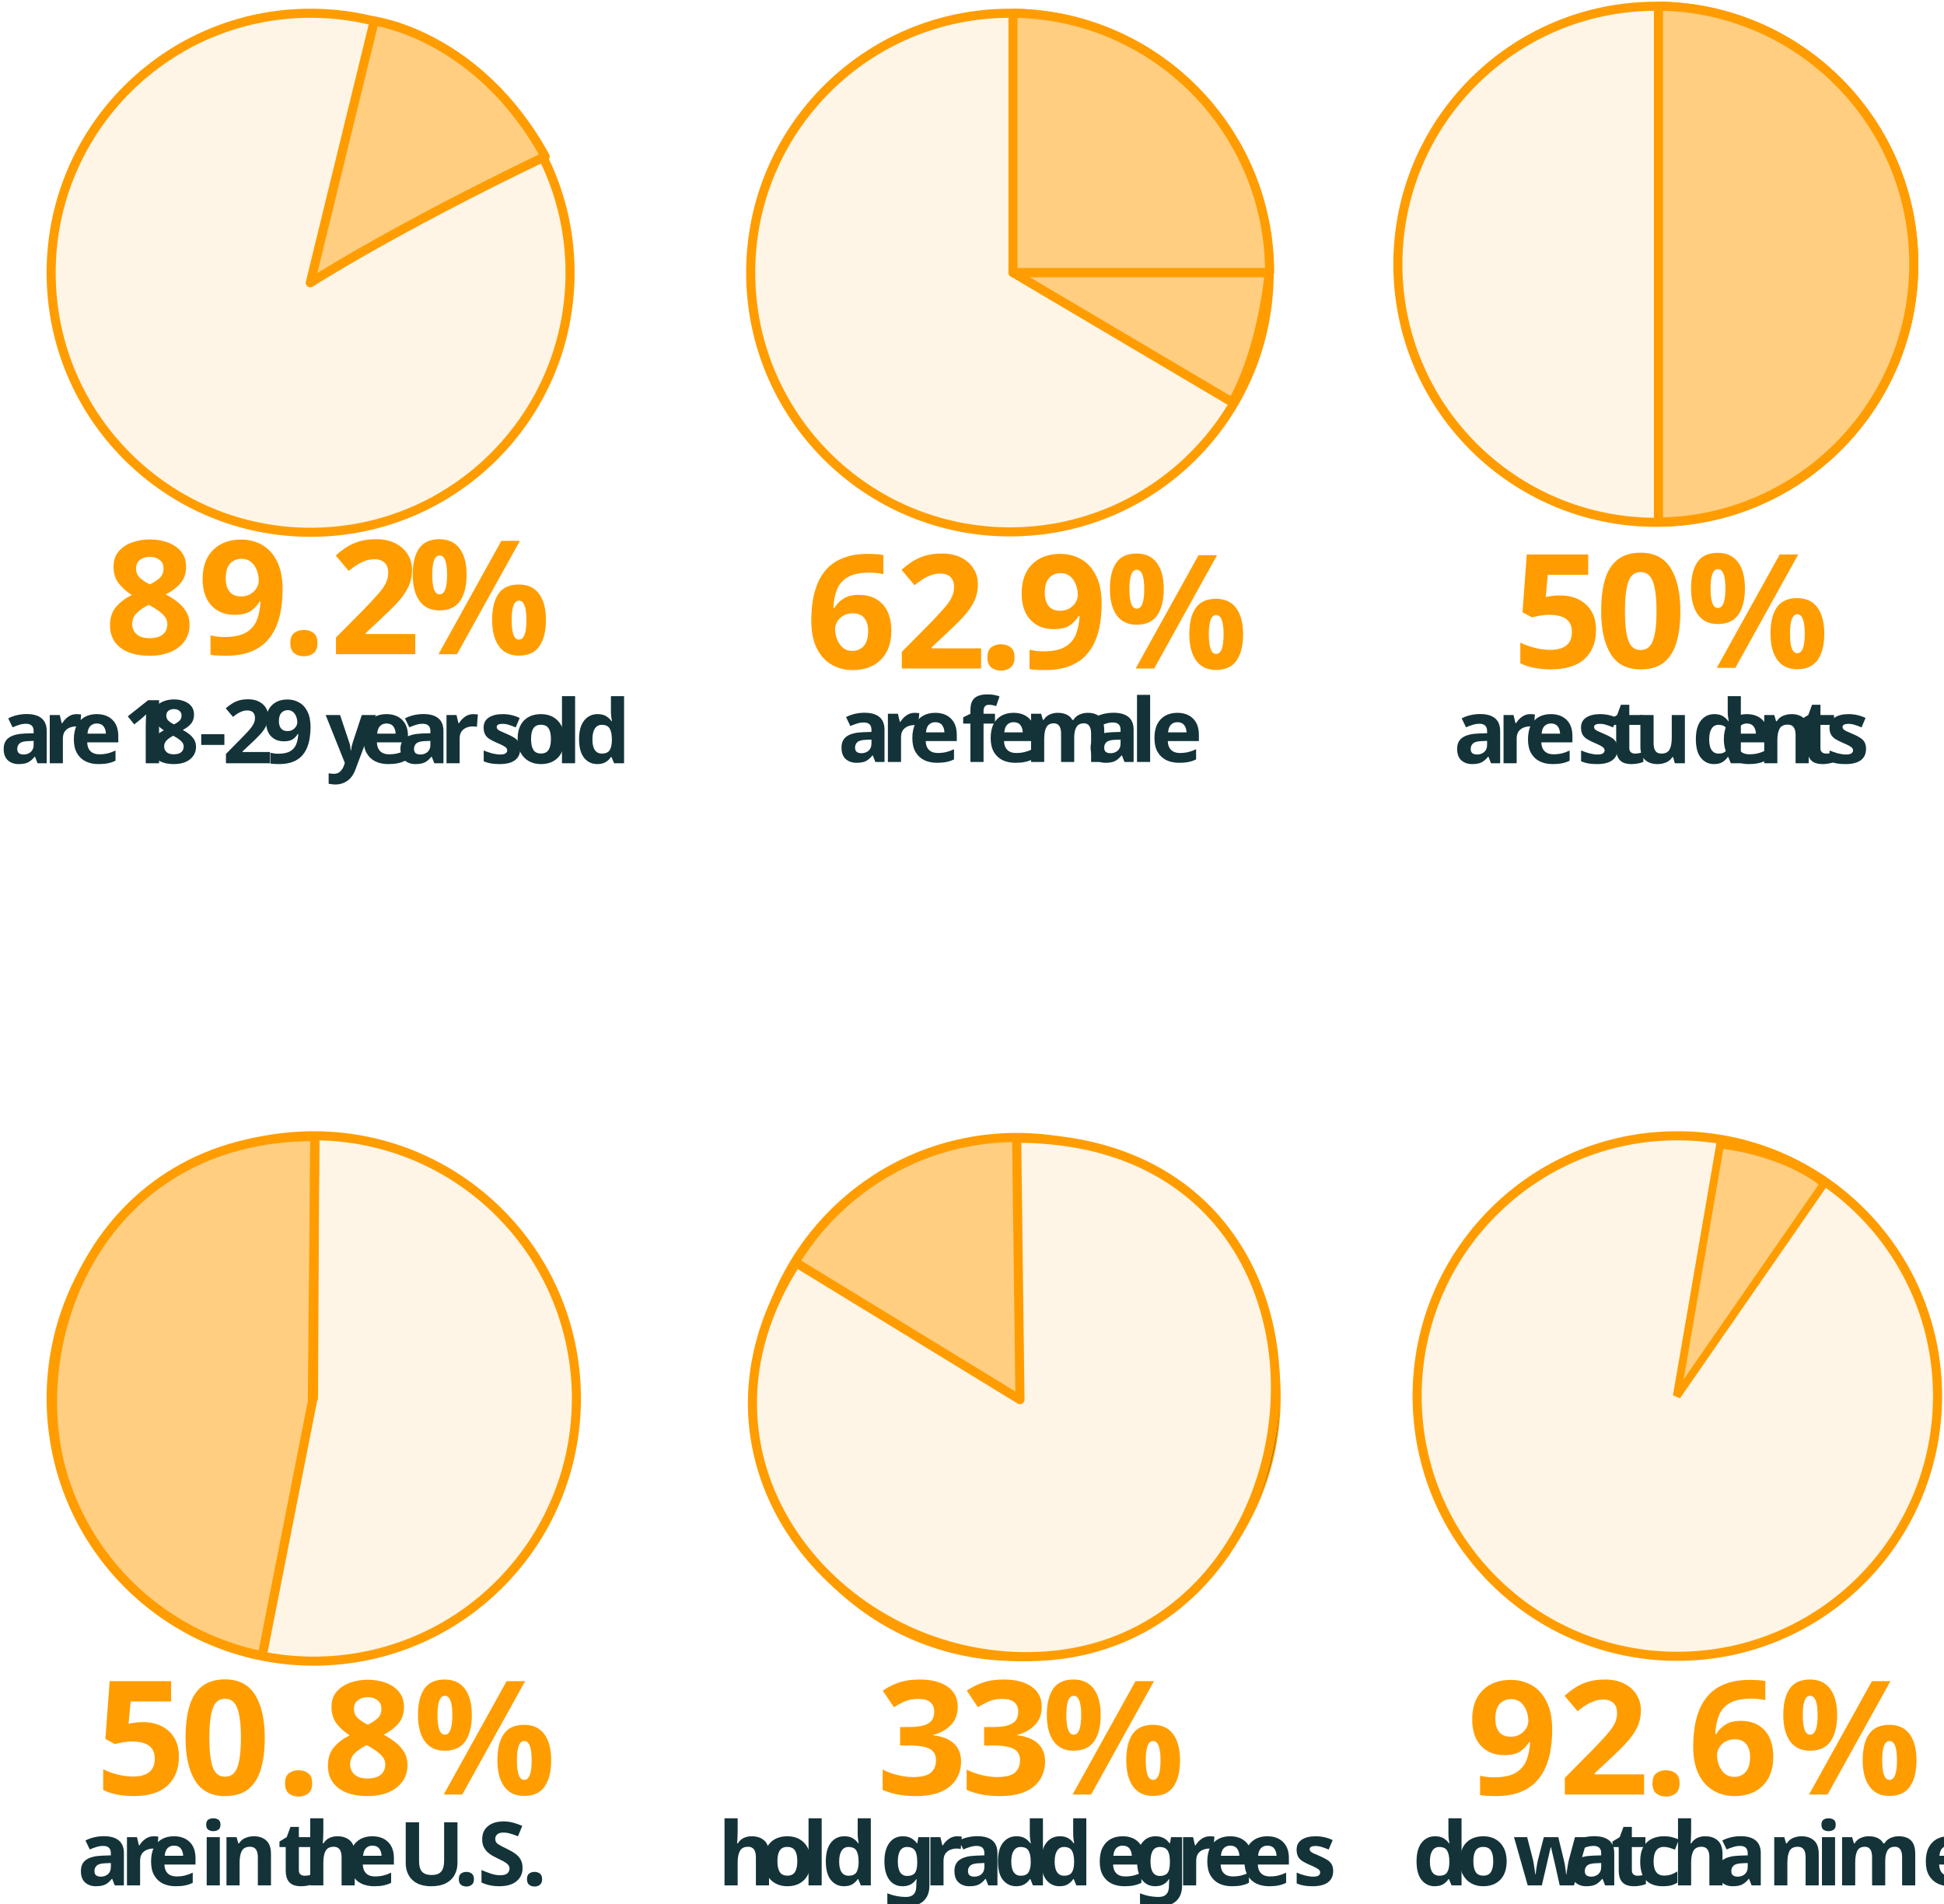
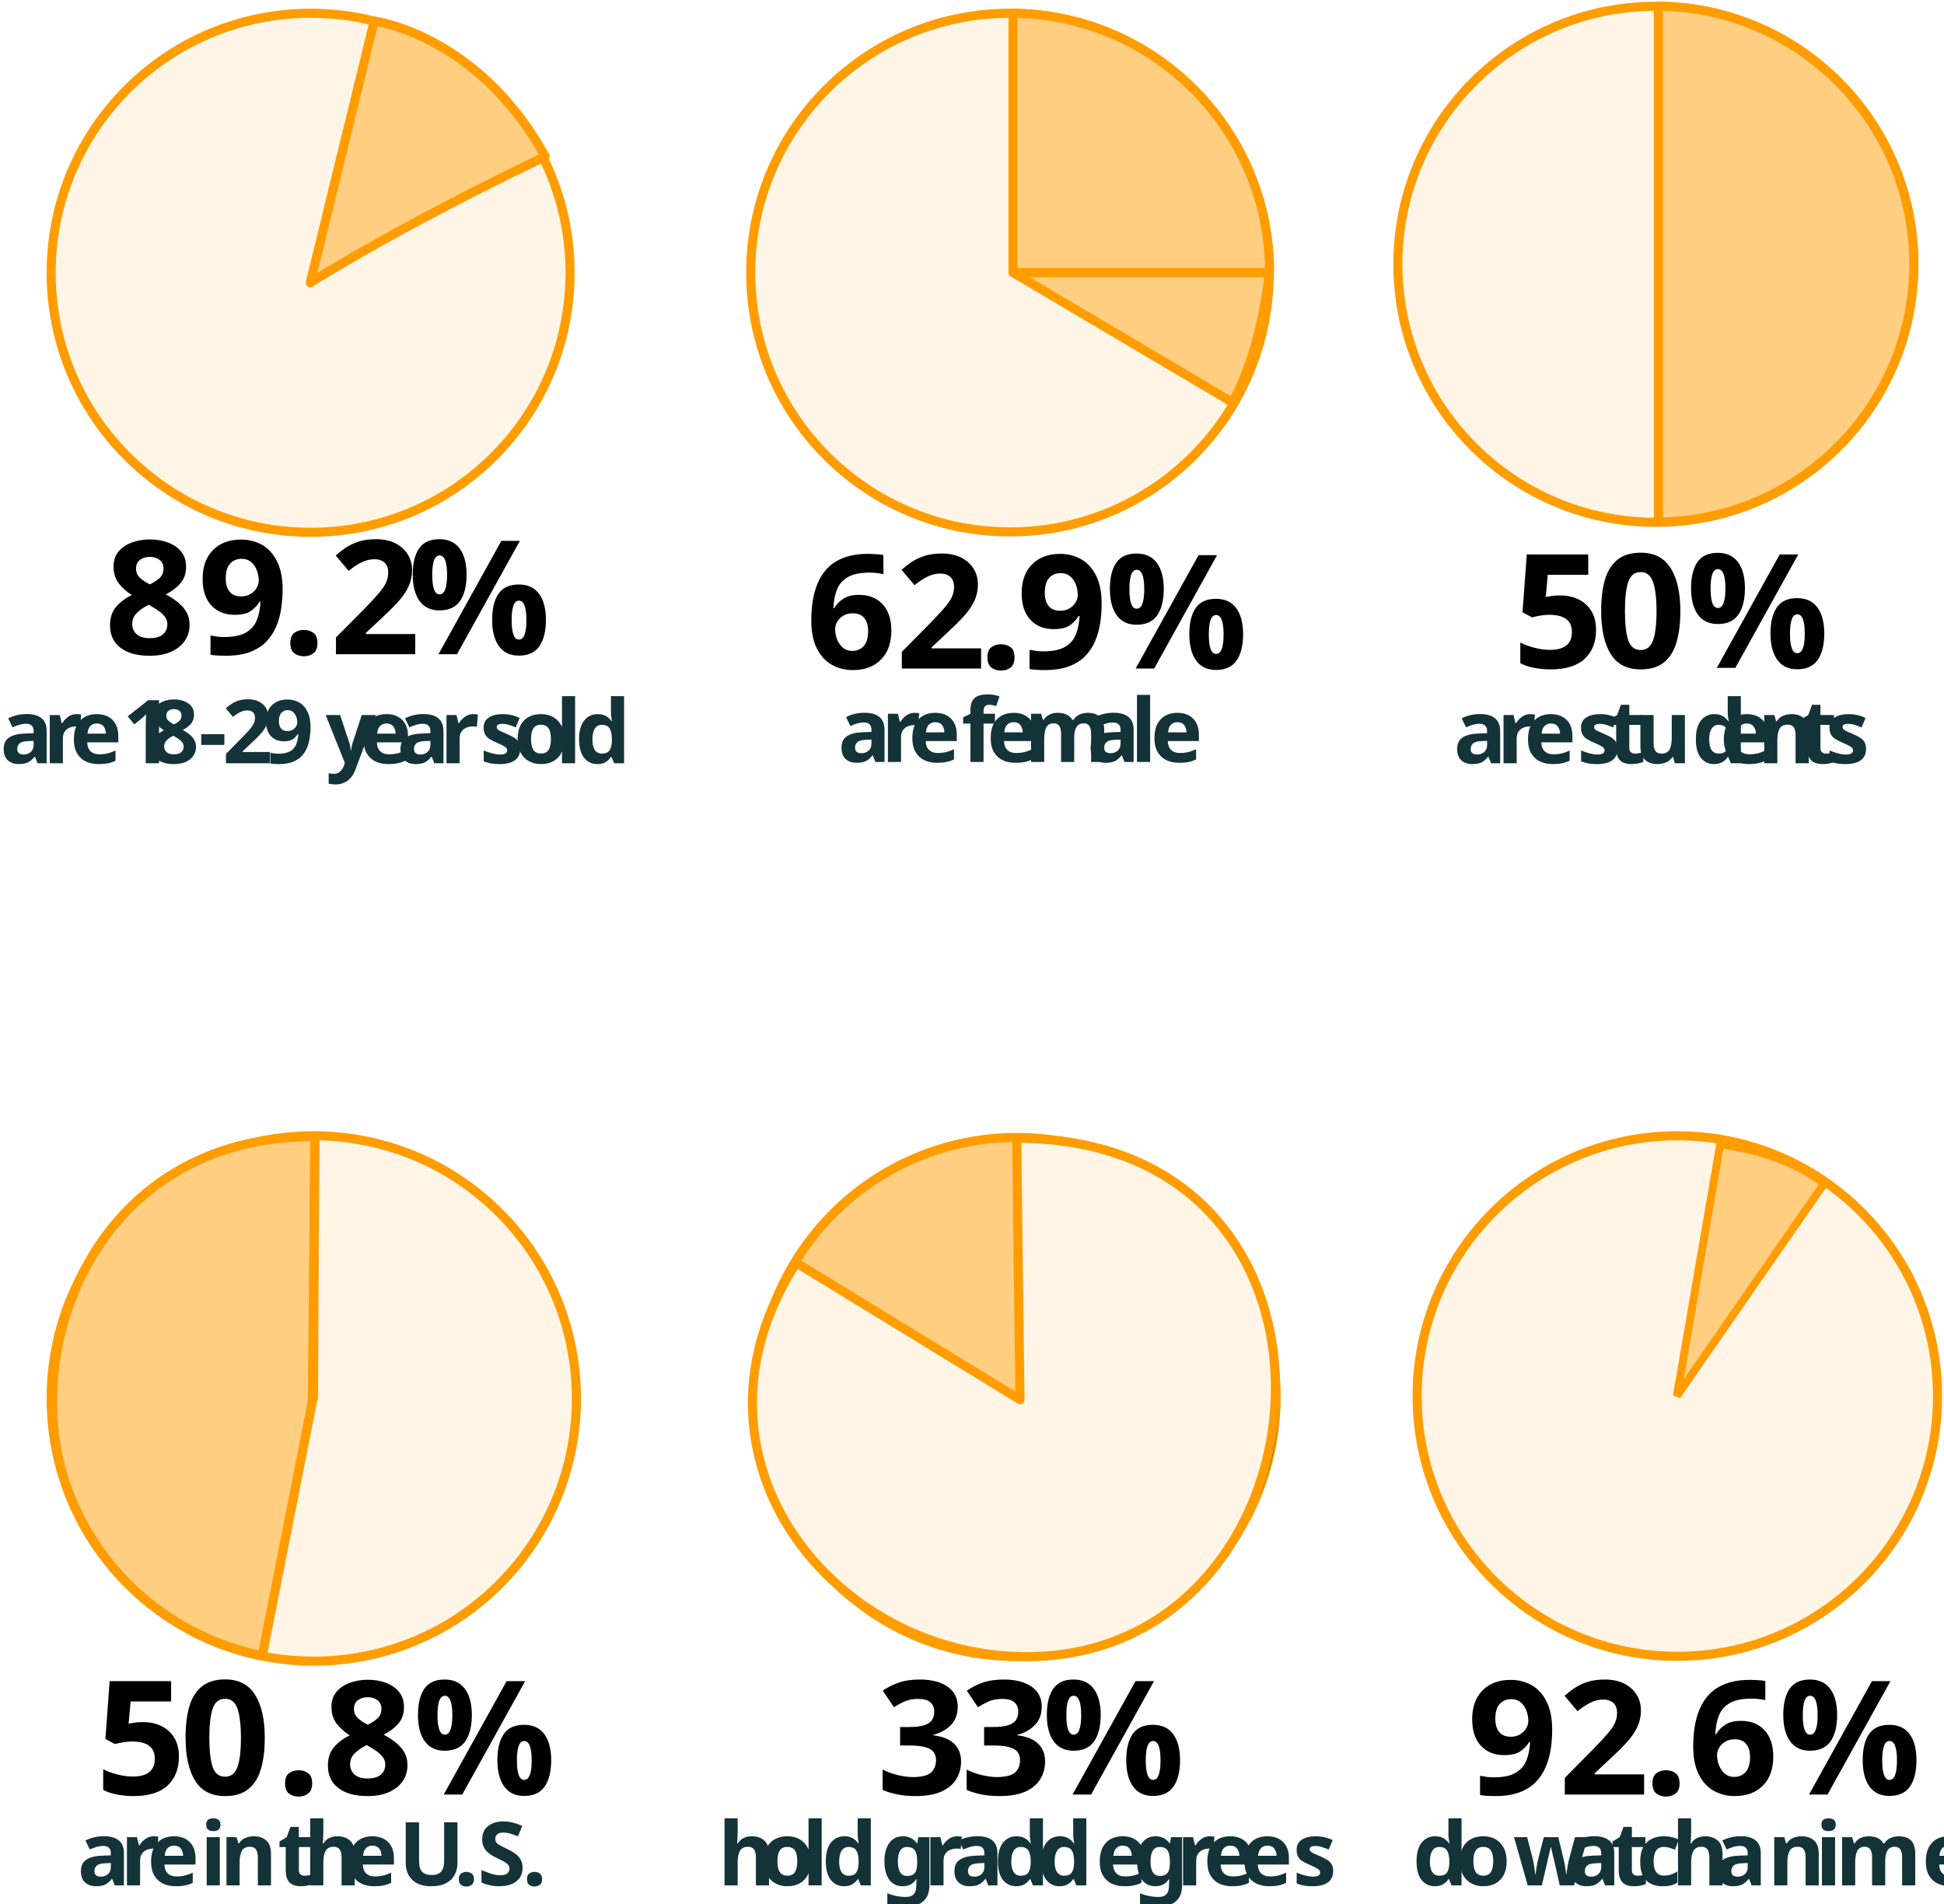
<svg xmlns="http://www.w3.org/2000/svg" width="428px" height="419px" viewBox="0 0 428 419" version="1.1">
  <g id="Page-1" stroke="none" stroke-width="1" fill="none" fill-rule="evenodd">
    <g id="cr-survey-results-2" transform="translate(0, 1)">
      <text id="do-watch-anime" font-family="MrEavesModOT-Bold, Mr Eaves Mod OT" font-size="19.44" font-weight="bold" letter-spacing="0.029" fill="#133339">
        <tspan x="311" y="414">d</tspan>
        <tspan x="320.554" y="414" letter-spacing="0.064">o</tspan>
        <tspan x="329.794" y="414" letter-spacing="-0.014"> </tspan>
        <tspan x="333.143" y="414" letter-spacing="-0.212">w</tspan>
        <tspan x="345.12" y="414" letter-spacing="-0.086">a</tspan>
        <tspan x="354.559" y="414" letter-spacing="-0.193">t</tspan>
        <tspan x="360.237" y="414" letter-spacing="0.124">c</tspan>
        <tspan x="367.923" y="414" letter-spacing="0.064">h</tspan>
        <tspan x="377.377" y="414" letter-spacing="-0.014"> an</tspan>
        <tspan x="399.613" y="414" letter-spacing="-0.041">i</tspan>
        <tspan x="404.043" y="414" letter-spacing="-0.014">me</tspan>
      </text>
      <text id="are-in-the-U.S." font-family="MrEavesModOT-Bold, Mr Eaves Mod OT" font-size="19.44" font-weight="bold" letter-spacing="-0.088" fill="#133339">
        <tspan x="17" y="414">a</tspan>
        <tspan x="26.438" y="414" letter-spacing="-0.039">r</tspan>
        <tspan x="32.386" y="414" letter-spacing="-0.01">e </tspan>
        <tspan x="43.991" y="414" letter-spacing="-0.115">i</tspan>
        <tspan x="48.348" y="414" letter-spacing="-0.01">n </tspan>
        <tspan x="61.08" y="414" letter-spacing="-0.169">t</tspan>
        <tspan x="66.782" y="414" letter-spacing="-0.103">h</tspan>
        <tspan x="76.068" y="414" letter-spacing="-0.01">e </tspan>
        <tspan x="87.673" y="414" letter-spacing="-0.48">U</tspan>
        <tspan x="99.906" y="414" letter-spacing="0.27">.</tspan>
        <tspan x="105.114" y="414" letter-spacing="0.138">S</tspan>
        <tspan x="114.913" y="414" letter-spacing="-0.01">.</tspan>
      </text>
      <text id="hold-grad-degrees" font-family="MrEavesModOT-Bold, Mr Eaves Mod OT" font-size="19.44" font-weight="bold" letter-spacing="-0.057" fill="#133339">
        <tspan x="158" y="414">h</tspan>
        <tspan x="167.333" y="414" letter-spacing="-0.012">o</tspan>
        <tspan x="176.496" y="414" letter-spacing="-0.028">l</tspan>
        <tspan x="180.94" y="414" letter-spacing="0.027">d</tspan>
        <tspan x="190.493" y="414" letter-spacing="-0.012"> </tspan>
        <tspan x="193.844" y="414" letter-spacing="-0.063">g</tspan>
        <tspan x="203.326" y="414" letter-spacing="0.007">r</tspan>
        <tspan x="209.321" y="414" letter-spacing="-0.012">a</tspan>
        <tspan x="218.835" y="414" letter-spacing="0.025">d</tspan>
        <tspan x="228.385" y="414" letter-spacing="-0.012"> d</tspan>
        <tspan x="241.25" y="414" letter-spacing="-0.041">e</tspan>
        <tspan x="249.471" y="414" letter-spacing="-0.063">g</tspan>
        <tspan x="258.953" y="414" letter-spacing="-0.012">r</tspan>
        <tspan x="264.929" y="414" letter-spacing="-0.078">e</tspan>
        <tspan x="273.113" y="414" letter-spacing="-0.012">es</tspan>
      </text>
      <text id="are-students" font-family="MrEavesModOT-Bold, Mr Eaves Mod OT" font-size="19.44" font-weight="bold" letter-spacing="-0.014" fill="#133339">
        <tspan x="320" y="167">a</tspan>
        <tspan x="329.512" y="167" letter-spacing="0.035">r</tspan>
        <tspan x="335.534" y="167" letter-spacing="0.064">e</tspan>
        <tspan x="343.859" y="167"> </tspan>
        <tspan x="347.209" y="167" letter-spacing="-0.094">s</tspan>
        <tspan x="353.997" y="167" letter-spacing="-0.164">t</tspan>
        <tspan x="359.704" y="167" letter-spacing="0.017">ud</tspan>
        <tspan x="378.653" y="167">e</tspan>
        <tspan x="386.901" y="167" letter-spacing="-0.212">n</tspan>
        <tspan x="396.078" y="167" letter-spacing="-0.035">t</tspan>
        <tspan x="401.914" y="167">s</tspan>
      </text>
      <g id="Group-9" transform="translate(307, 0)">
        <path d="M57.555,113.964 C88.922,113.964 114.349,88.536 114.349,57.17 C114.349,25.803 88.922,0.376 57.555,0.376 C26.188,0.376 0.761,25.803 0.761,57.17 C0.761,88.536 26.188,113.964 57.555,113.964" id="Fill-1" fill="#FFF5E6" />
        <path d="M57.555,113.964 C88.922,113.964 114.349,88.536 114.349,57.17 C114.349,25.803 88.922,0.376 57.555,0.376 C26.188,0.376 0.761,25.803 0.761,57.17 C0.761,88.536 26.188,113.964 57.555,113.964 Z" id="Stroke-3" stroke="#FF9D00" stroke-width="2" stroke-linecap="round" stroke-linejoin="round" />
        <path d="M114.349,57.13 C114.349,25.958 89.232,0.663 58.134,0.351 L58.134,113.909 C89.232,113.597 114.349,88.302 114.349,57.13" id="Fill-5" fill="#FFCE80" />
        <path d="M114.349,57.13 C114.349,25.958 89.232,0.663 58.134,0.351 L58.134,113.909 C89.232,113.597 114.349,88.302 114.349,57.13 Z" id="Stroke-7" stroke="#FF9D00" stroke-width="2" stroke-linecap="round" stroke-linejoin="round" />
      </g>
-       <text id="50%" font-family="MrEavesModOT-Heavy, Mr Eaves Mod OT" font-size="34.959" font-weight="600" letter-spacing="0.422" fill="#FF9D00">
+       <text id="50%" font-family="MrEavesModOT-Heavy, Mr Eaves Mod OT" font-size="34.959" font-weight="600" letter-spacing="0.422" fill="#000000">
        <tspan x="333" y="146">5</tspan>
        <tspan x="351.252" y="146" letter-spacing="-0.018">0%</tspan>
      </text>
      <g id="Group-18" transform="translate(11, 249)">
        <path d="M19.02,100.453 C42.563,122.027 79.138,120.43 100.713,96.886 C122.287,73.342 120.691,36.766 97.147,15.192 C73.603,-6.382 37.026,-4.785 15.453,18.759 C-6.122,42.303 -4.524,78.879 19.02,100.453" id="Fill-10" fill="#FFF5E6" />
        <path d="M19.02,100.453 C42.563,122.027 79.138,120.43 100.713,96.886 C122.287,73.342 120.691,36.766 97.147,15.192 C73.603,-6.382 37.026,-4.785 15.453,18.759 C-6.122,42.303 -4.524,78.879 19.02,100.453 Z" id="Stroke-12" stroke="#FF9D00" stroke-width="2" stroke-linecap="round" stroke-linejoin="round" />
        <path d="M3.62,77.081 C-6.973,47.165 9.768,0.068 58.316,0.169 L57.767,58.533 L46.736,114.455 C27.465,110.568 10.661,96.961 3.62,77.081" id="Fill-14" fill="#FFCE80" />
        <path d="M3.62,77.081 C-6.973,47.165 9.768,0.068 58.316,0.169 L57.767,58.533 L46.736,114.455 C27.465,110.568 10.661,96.961 3.62,77.081 Z" id="Stroke-16" stroke="#FF9D00" stroke-width="2" stroke-linecap="round" stroke-linejoin="round" />
      </g>
-       <text id="50.8%" font-family="MrEavesModOT-Heavy, Mr Eaves Mod OT" font-size="34.959" font-weight="600" letter-spacing="0.762" fill="#FF9D00">
+       <text id="50.8%" font-family="MrEavesModOT-Heavy, Mr Eaves Mod OT" font-size="34.959" font-weight="600" letter-spacing="0.762" fill="#000000">
        <tspan x="21" y="394">5</tspan>
        <tspan x="39.591" y="394" letter-spacing="0.472">0</tspan>
        <tspan x="60.759" y="394" letter-spacing="1.164">.</tspan>
        <tspan x="70.977" y="394" letter-spacing="-0.028">8%</tspan>
      </text>
      <path d="M69.016,306.762 L69.317,249.169" id="Stroke-19" stroke="#FF9D00" stroke-width="2" stroke-linecap="round" stroke-linejoin="round" />
      <g id="Group-32" transform="translate(165, 249)">
        <path d="M58.833,114.622 C90.381,114.622 115.956,89.047 115.956,57.499 C115.956,25.951 90.381,0.375 58.833,0.375 C27.285,0.375 1.71,25.951 1.71,57.499 C1.71,89.047 27.285,114.622 58.833,114.622" id="Fill-20" fill="#FFCE80" />
        <path d="M58.833,114.622 C90.381,114.622 115.956,89.047 115.956,57.499 C115.956,25.951 90.381,0.375 58.833,0.375 C27.285,0.375 1.71,25.951 1.71,57.499 C1.71,89.047 27.285,114.622 58.833,114.622 Z" id="Stroke-22" stroke="#FF9D00" stroke-width="2" stroke-linecap="round" stroke-linejoin="round" />
        <path d="M115.956,57.458 C115.956,26.105 90.694,0.664 59.415,0.35 L59.415,58.202 L99.342,97.722 C109.609,87.397 115.956,73.171 115.956,57.458" id="Fill-24" fill="#FEFEFE" />
        <path d="M115.956,57.458 C115.956,26.105 90.694,0.664 59.415,0.35 L59.415,58.202 L99.342,97.722 C109.609,87.397 115.956,73.171 115.956,57.458 Z" id="Stroke-26" stroke="#133339" stroke-width="1.344" stroke-linecap="round" stroke-linejoin="round" />
        <path d="M58.818,114.621 C17.303,113.196 -16.692,70.041 10.308,27.965 L59.562,58.08 L58.833,0.545 C140.106,0.545 129.308,117.041 58.818,114.621" id="Fill-28" fill="#FFF5E6" />
        <path d="M58.818,114.621 C17.303,113.196 -16.692,70.041 10.308,27.965 L59.562,58.08 L58.833,0.545 C140.106,0.545 129.308,117.041 58.818,114.621 Z" id="Stroke-30" stroke="#FF9D00" stroke-width="2" stroke-linecap="round" stroke-linejoin="round" />
      </g>
-       <text id="33%" font-family="MrEavesModOT-Heavy, Mr Eaves Mod OT" font-size="34.959" font-weight="600" letter-spacing="0.564" fill="#FF9D00">
+       <text id="33%" font-family="MrEavesModOT-Heavy, Mr Eaves Mod OT" font-size="34.959" font-weight="600" letter-spacing="0.564" fill="#000000">
        <tspan x="193" y="394">3</tspan>
        <tspan x="211.498" y="394" letter-spacing="-0.033">3</tspan>
        <tspan x="229.399" y="394" letter-spacing="-0.016">%</tspan>
      </text>
      <text id="are-18-29-years-old" font-family="MrEavesModOT-Bold, Mr Eaves Mod OT" font-size="19.44" font-weight="bold" letter-spacing="-0.088" fill="#133339">
        <tspan x="0" y="167">a</tspan>
        <tspan x="9.438" y="167" letter-spacing="-0.039">r</tspan>
        <tspan x="15.386" y="167" letter-spacing="-0.01">e </tspan>
        <tspan x="26.991" y="167" letter-spacing="-0.282">1</tspan>
        <tspan x="32.736" y="167" letter-spacing="0.2">8</tspan>
        <tspan x="43.725" y="167" letter-spacing="-0.533">-</tspan>
        <tspan x="48.965" y="167" letter-spacing="-0.148">2</tspan>
        <tspan x="57.954" y="167" letter-spacing="-0.01">9 </tspan>
        <tspan x="71.698" y="167" letter-spacing="-0.286">y</tspan>
        <tspan x="79.168" y="167" letter-spacing="-0.078">e</tspan>
        <tspan x="87.352" y="167">a</tspan>
        <tspan x="96.79" y="167" letter-spacing="-0.01">rs </tspan>
        <tspan x="113.09" y="167" letter-spacing="-0.057">o</tspan>
        <tspan x="122.209" y="167" letter-spacing="-0.062">l</tspan>
        <tspan x="126.617" y="167" letter-spacing="-0.01">d</tspan>
      </text>
      <text id="--" font-family="MrEavesModOT-Bold, Mr Eaves Mod OT" font-size="12.96" font-weight="bold" />
      <g id="Group-42" transform="translate(11, 1)">
        <path d="M57.383,115.163 C88.931,115.163 114.506,89.588 114.506,58.04 C114.506,26.492 88.931,0.916 57.383,0.916 C25.835,0.916 0.26,26.492 0.26,58.04 C0.26,89.588 25.835,115.163 57.383,115.163" id="Fill-34" fill="#FFF5E6" />
        <path d="M57.383,115.163 C88.931,115.163 114.506,89.588 114.506,58.04 C114.506,26.492 88.931,0.916 57.383,0.916 C25.835,0.916 0.26,26.492 0.26,58.04 C0.26,89.588 25.835,115.163 57.383,115.163 Z" id="Stroke-36" stroke="#FF9D00" stroke-width="2" stroke-linecap="round" stroke-linejoin="round" />
        <path d="M57.309,60.243 L71.385,2.629 C71.385,2.629 94.24,5.55 109.029,32.438 C75.418,48.571 57.309,60.243 57.309,60.243" id="Fill-38" fill="#FFCE80" />
        <path d="M57.309,60.243 L71.385,2.629 C71.385,2.629 94.24,5.55 109.029,32.438 C75.418,48.571 57.309,60.243 57.309,60.243 Z" id="Stroke-40" stroke="#FF9D00" stroke-width="2" stroke-linecap="round" stroke-linejoin="round" />
      </g>
-       <text id="89.2%" font-family="MrEavesModOT-Heavy, Mr Eaves Mod OT" font-size="34.959" font-weight="600" letter-spacing="0.311" fill="#FF9D00">
+       <text id="89.2%" font-family="MrEavesModOT-Heavy, Mr Eaves Mod OT" font-size="34.959" font-weight="600" letter-spacing="0.311" fill="#000000">
        <tspan x="23" y="143">8</tspan>
        <tspan x="43.483" y="143" letter-spacing="-0.021">9</tspan>
        <tspan x="61.92" y="143" letter-spacing="1.605">.</tspan>
        <tspan x="72.579" y="143" letter-spacing="0.185">2</tspan>
        <tspan x="89.79" y="143" letter-spacing="-0.021">%</tspan>
      </text>
      <text id="are-female" font-family="MrEavesModOT-Bold, Mr Eaves Mod OT" font-size="19.44" font-weight="bold" letter-spacing="-0.014" fill="#133339">
        <tspan x="184.458" y="166.716">a</tspan>
        <tspan x="193.97" y="166.716" letter-spacing="0.035">r</tspan>
        <tspan x="199.992" y="166.716" letter-spacing="0.064">e</tspan>
        <tspan x="208.318" y="166.716"> </tspan>
        <tspan x="211.667" y="166.716" letter-spacing="-0.045">f</tspan>
        <tspan x="217.24" y="166.716">e</tspan>
        <tspan x="225.488" y="166.716" letter-spacing="0.009">m</tspan>
        <tspan x="239.3" y="166.716">a</tspan>
        <tspan x="248.811" y="166.716" letter-spacing="0.011">l</tspan>
        <tspan x="253.294" y="166.716">e</tspan>
      </text>
      <g id="Group-51" transform="translate(165, 1)">
        <path d="M57.354,115.074 C88.878,115.074 114.433,89.519 114.433,57.995 C114.433,26.471 88.878,0.916 57.354,0.916 C25.83,0.916 0.275,26.471 0.275,57.995 C0.275,89.519 25.83,115.074 57.354,115.074" id="Fill-47" fill="#FFF5E6" />
        <path d="M57.354,115.074 C88.878,115.074 114.433,89.519 114.433,57.995 C114.433,26.471 88.878,0.916 57.354,0.916 C25.83,0.916 0.275,26.471 0.275,57.995 C0.275,89.519 25.83,115.074 57.354,115.074 Z" id="Stroke-49" stroke="#FF9D00" stroke-width="2" stroke-linecap="round" stroke-linejoin="round" />
      </g>
-       <text id="62.9%" font-family="MrEavesModOT-Heavy, Mr Eaves Mod OT" font-size="34.959" font-weight="600" letter-spacing="0.251" fill="#FF9D00">
+       <text id="62.9%" font-family="MrEavesModOT-Heavy, Mr Eaves Mod OT" font-size="34.959" font-weight="600" letter-spacing="0.251" fill="#000000">
        <tspan x="177.4" y="146.154">6</tspan>
        <tspan x="197.158" y="146.154" letter-spacing="1.216">2</tspan>
        <tspan x="215.399" y="146.154" letter-spacing="0.405">.</tspan>
        <tspan x="223.809" y="146.154" letter-spacing="-0.032">9</tspan>
        <tspan x="243.283" y="146.154" letter-spacing="-0.015">%</tspan>
      </text>
      <g id="Group-64" transform="translate(223, 1.084)">
        <path d="M48.326,86.472 L0.026,57.911 L56.433,57.911 C56.433,57.911 55.085,74.371 48.326,86.472" id="Fill-52" fill="#FFCE80" />
        <path d="M48.326,86.472 L0.026,57.911 L56.433,57.911 C56.433,57.911 55.085,74.371 48.326,86.472 Z" id="Stroke-54" stroke="#FF9D00" stroke-width="2" stroke-linecap="round" stroke-linejoin="round" />
        <path d="M0.026,57.896 L56.523,57.896 C56.523,26.567 31.28,1.146 0.026,0.832 L0.026,57.896 Z" id="Fill-56" fill="#FFCE80" />
        <path d="M0.026,57.896 L56.523,57.896 C56.523,26.567 31.28,1.146 0.026,0.832 L0.026,57.896 Z" id="Stroke-58" stroke="#FF9D00" stroke-width="2" stroke-linecap="round" stroke-linejoin="round" />
        <path d="M146.288,362.492 C177.927,362.492 203.576,336.843 203.576,305.204 C203.576,273.565 177.927,247.916 146.288,247.916 C114.649,247.916 89,273.565 89,305.204 C89,336.843 114.649,362.492 146.288,362.492" id="Fill-60" fill="#FFF5E6" />
        <path d="M146.288,362.492 C177.927,362.492 203.576,336.843 203.576,305.204 C203.576,273.565 177.927,247.916 146.288,247.916 C114.649,247.916 89,273.565 89,305.204 C89,336.843 114.649,362.492 146.288,362.492 Z" id="Stroke-62" stroke="#FF9D00" stroke-width="2" stroke-linecap="round" stroke-linejoin="round" />
      </g>
-       <text id="92.6%" font-family="MrEavesModOT-Heavy, Mr Eaves Mod OT" font-size="34.959" font-weight="600" letter-spacing="0.622" fill="#FF9D00">
+       <text id="92.6%" font-family="MrEavesModOT-Heavy, Mr Eaves Mod OT" font-size="34.959" font-weight="600" letter-spacing="0.622" fill="#000000">
        <tspan x="323" y="394">9</tspan>
        <tspan x="343.129" y="394" letter-spacing="1.657">2</tspan>
        <tspan x="361.811" y="394" letter-spacing="0.699">.</tspan>
        <tspan x="371.565" y="394" letter-spacing="-0.028">6%</tspan>
      </text>
      <g id="Group-71" transform="translate(368.2199, 249.9564)">
        <path d="M10.493,0.949 L0.953,56.33 L33.327,9.627 C33.327,9.627 26.309,3.042 10.493,0.949" id="Fill-65" fill="#FFCE80" />
        <path d="M10.493,0.949 L0.953,56.33 L33.327,9.627 C33.327,9.627 26.309,3.042 10.493,0.949 Z" id="Stroke-67" stroke="#FF9D00" stroke-width="1.722" />
        <path d="M10.309,0.042 C10.309,0.042 25.309,2.042 33.309,9.041" id="Stroke-69" stroke="#FF9D00" />
      </g>
    </g>
  </g>
</svg>
